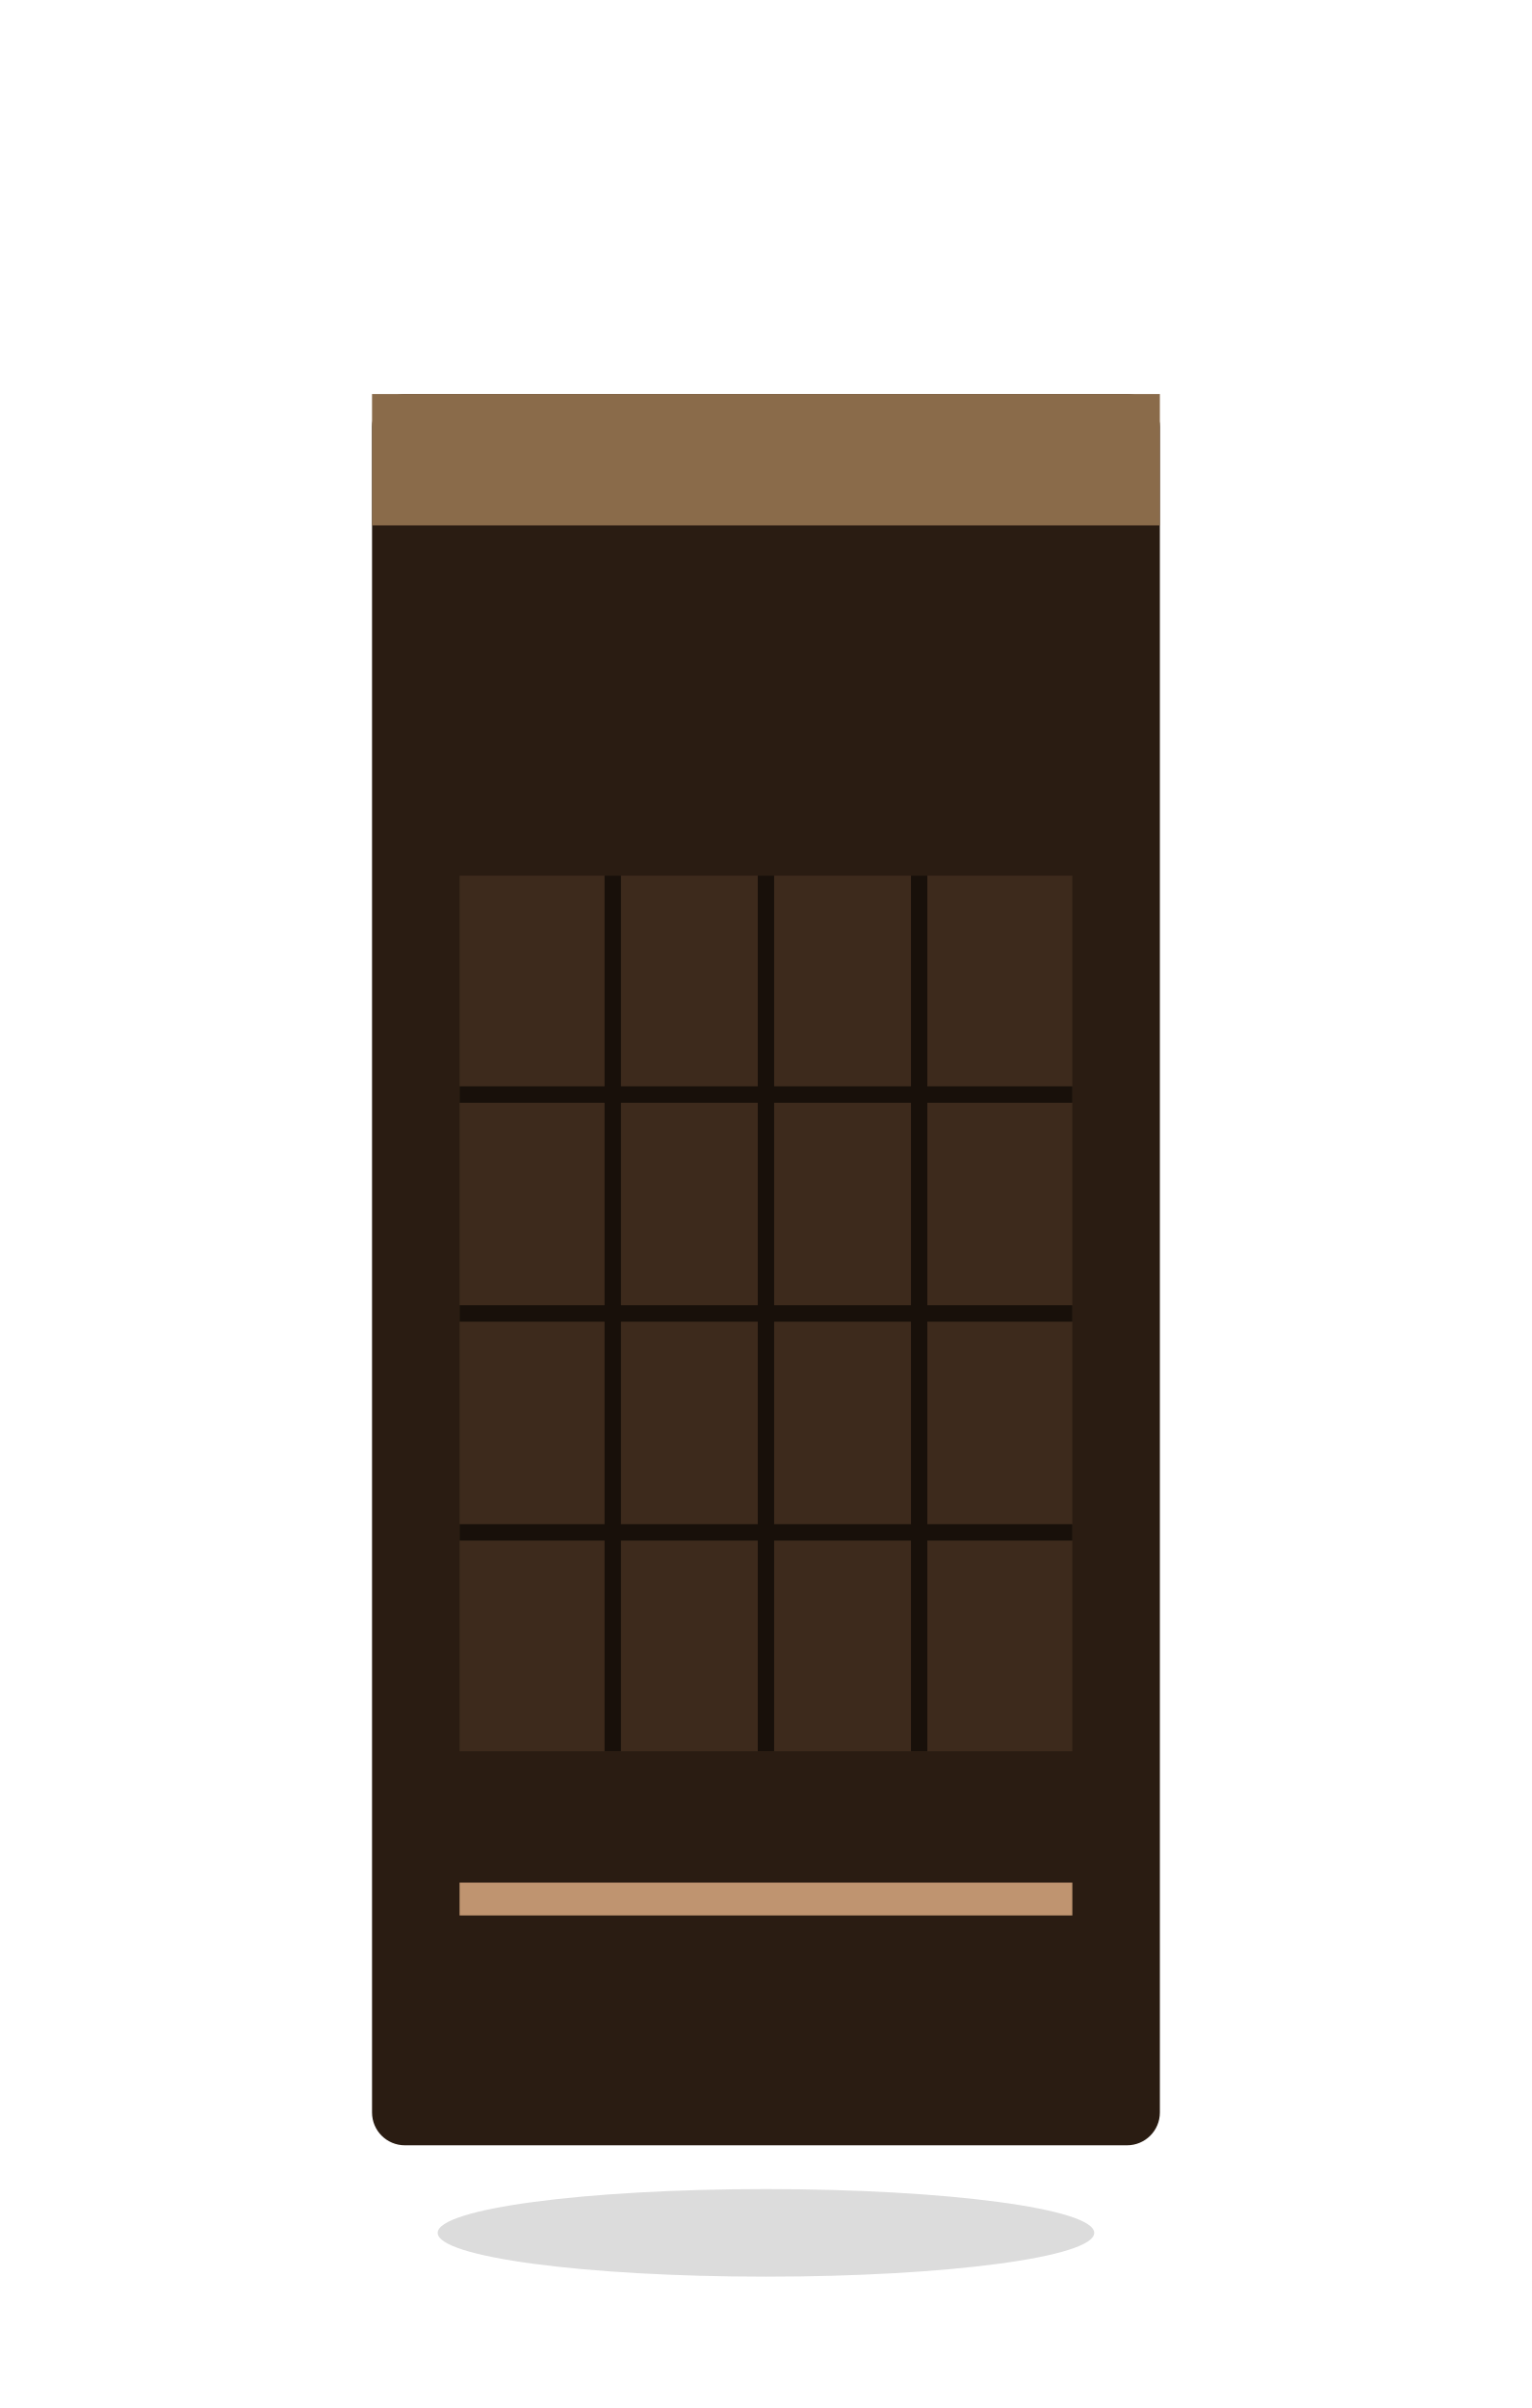
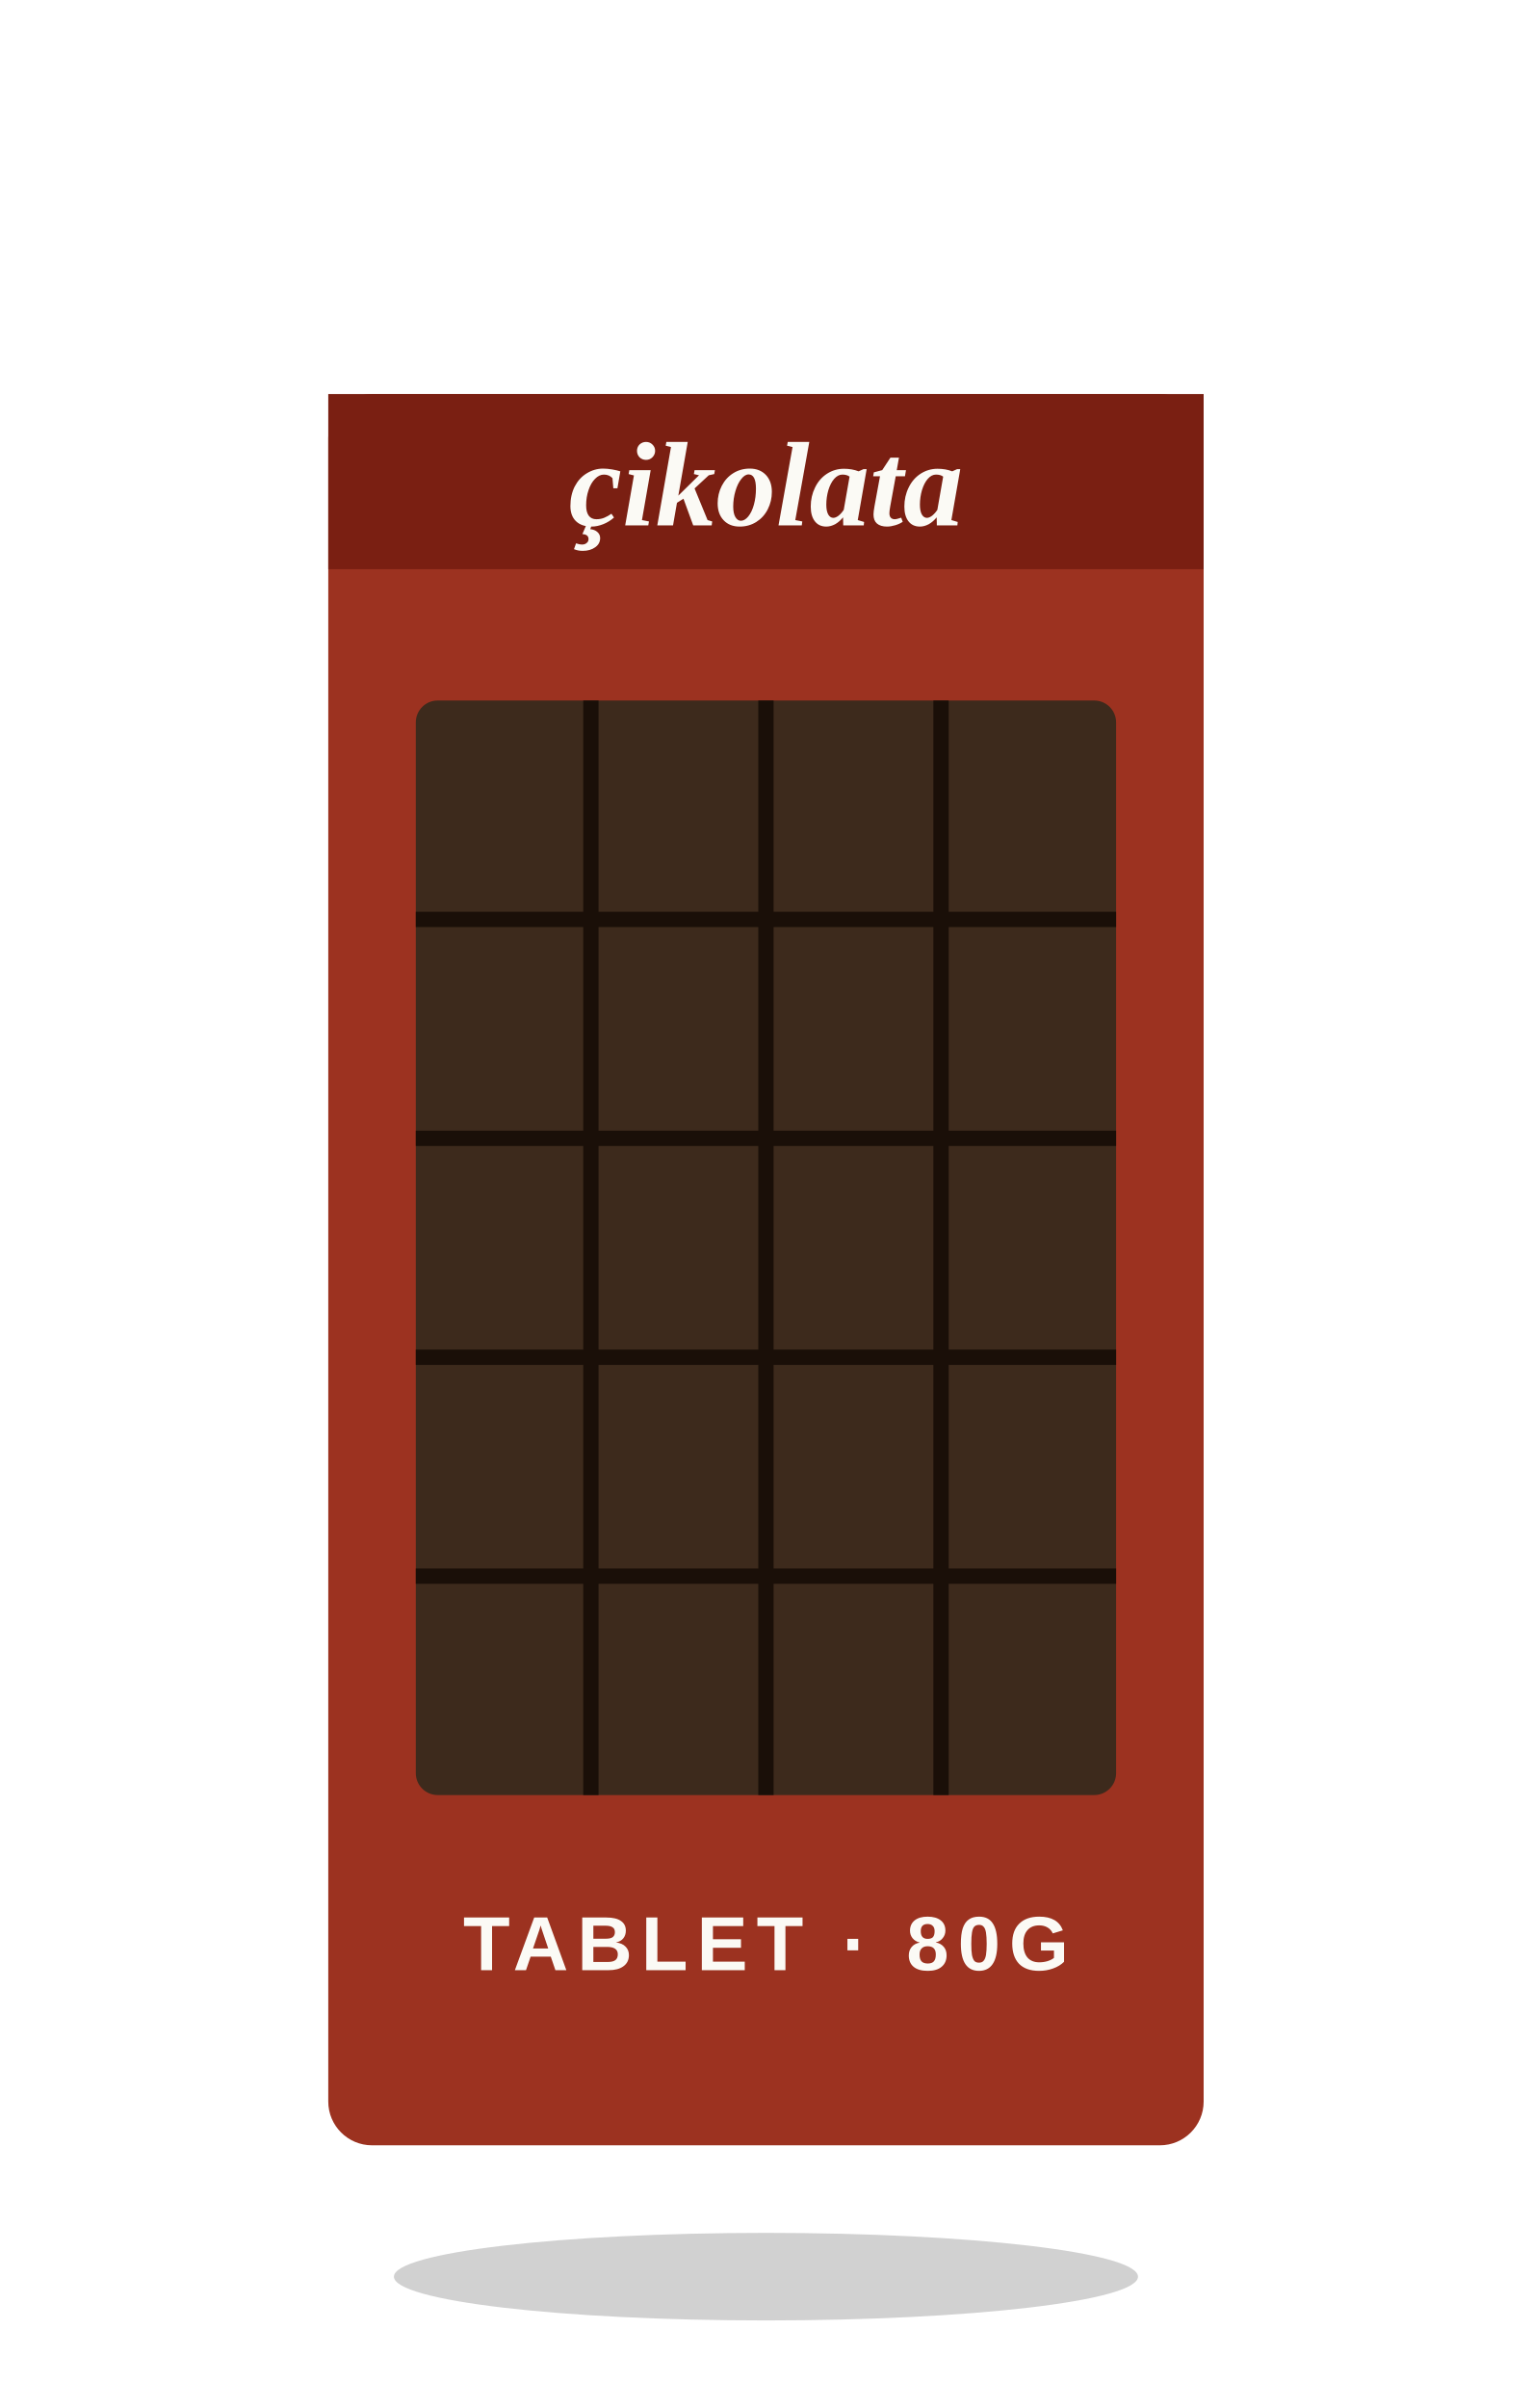
<svg xmlns="http://www.w3.org/2000/svg" viewBox="0 0 140 220">
-   <rect x="34" y="36" width="72" height="160" rx="3" fill="#2A1C12" />
-   <rect x="34" y="36" width="72" height="12" fill="#8A6B4A" />
-   <rect x="42" y="80" width="56" height="80" fill="#3D2A1C" />
-   <line x1="56" y1="80" x2="56" y2="160" stroke="#18100A" stroke-width="1.5" />
-   <line x1="70" y1="80" x2="70" y2="160" stroke="#18100A" stroke-width="1.5" />
-   <line x1="84" y1="80" x2="84" y2="160" stroke="#18100A" stroke-width="1.5" />
-   <line x1="42" y1="100" x2="98" y2="100" stroke="#18100A" stroke-width="1.5" />
-   <line x1="42" y1="120" x2="98" y2="120" stroke="#18100A" stroke-width="1.5" />
-   <line x1="42" y1="140" x2="98" y2="140" stroke="#18100A" stroke-width="1.5" />
-   <rect x="42" y="172" width="56" height="3" fill="#BF9470" />
-   <ellipse cx="70" cy="204" rx="30" ry="4" fill="#000000" opacity="0.14" />
+   <ellipse cx="70" cy="208" rx="34" ry="4" fill="#000000" opacity="0.18" />
+   <rect x="30" y="36" width="80" height="160" rx="4" fill="#9C3220" />
+   <rect x="30" y="36" width="80" height="16" fill="#7A1F12" />
+   <text x="70" y="48" text-anchor="middle" font-family="Georgia, 'Times New Roman', serif" font-size="11" font-weight="bold" font-style="italic" fill="#FBFAF5">çikolata</text>
+   <rect x="38" y="64" width="64" height="100" rx="2" fill="#3D2A1C" />
+   <line x1="54" y1="64" x2="54" y2="164" stroke="#1A0F08" stroke-width="1.4" />
+   <line x1="70" y1="64" x2="70" y2="164" stroke="#1A0F08" stroke-width="1.4" />
+   <line x1="86" y1="64" x2="86" y2="164" stroke="#1A0F08" stroke-width="1.4" />
+   <line x1="38" y1="84" x2="102" y2="84" stroke="#1A0F08" stroke-width="1.4" />
+   <line x1="38" y1="104" x2="102" y2="104" stroke="#1A0F08" stroke-width="1.4" />
+   <line x1="38" y1="124" x2="102" y2="124" stroke="#1A0F08" stroke-width="1.4" />
+   <line x1="38" y1="144" x2="102" y2="144" stroke="#1A0F08" stroke-width="1.4" />
+   <text x="70" y="180" text-anchor="middle" font-family="Arial, Helvetica, sans-serif" font-size="7" font-weight="bold" fill="#FBFAF5" letter-spacing="0.8">TABLET · 80G</text>
</svg>
